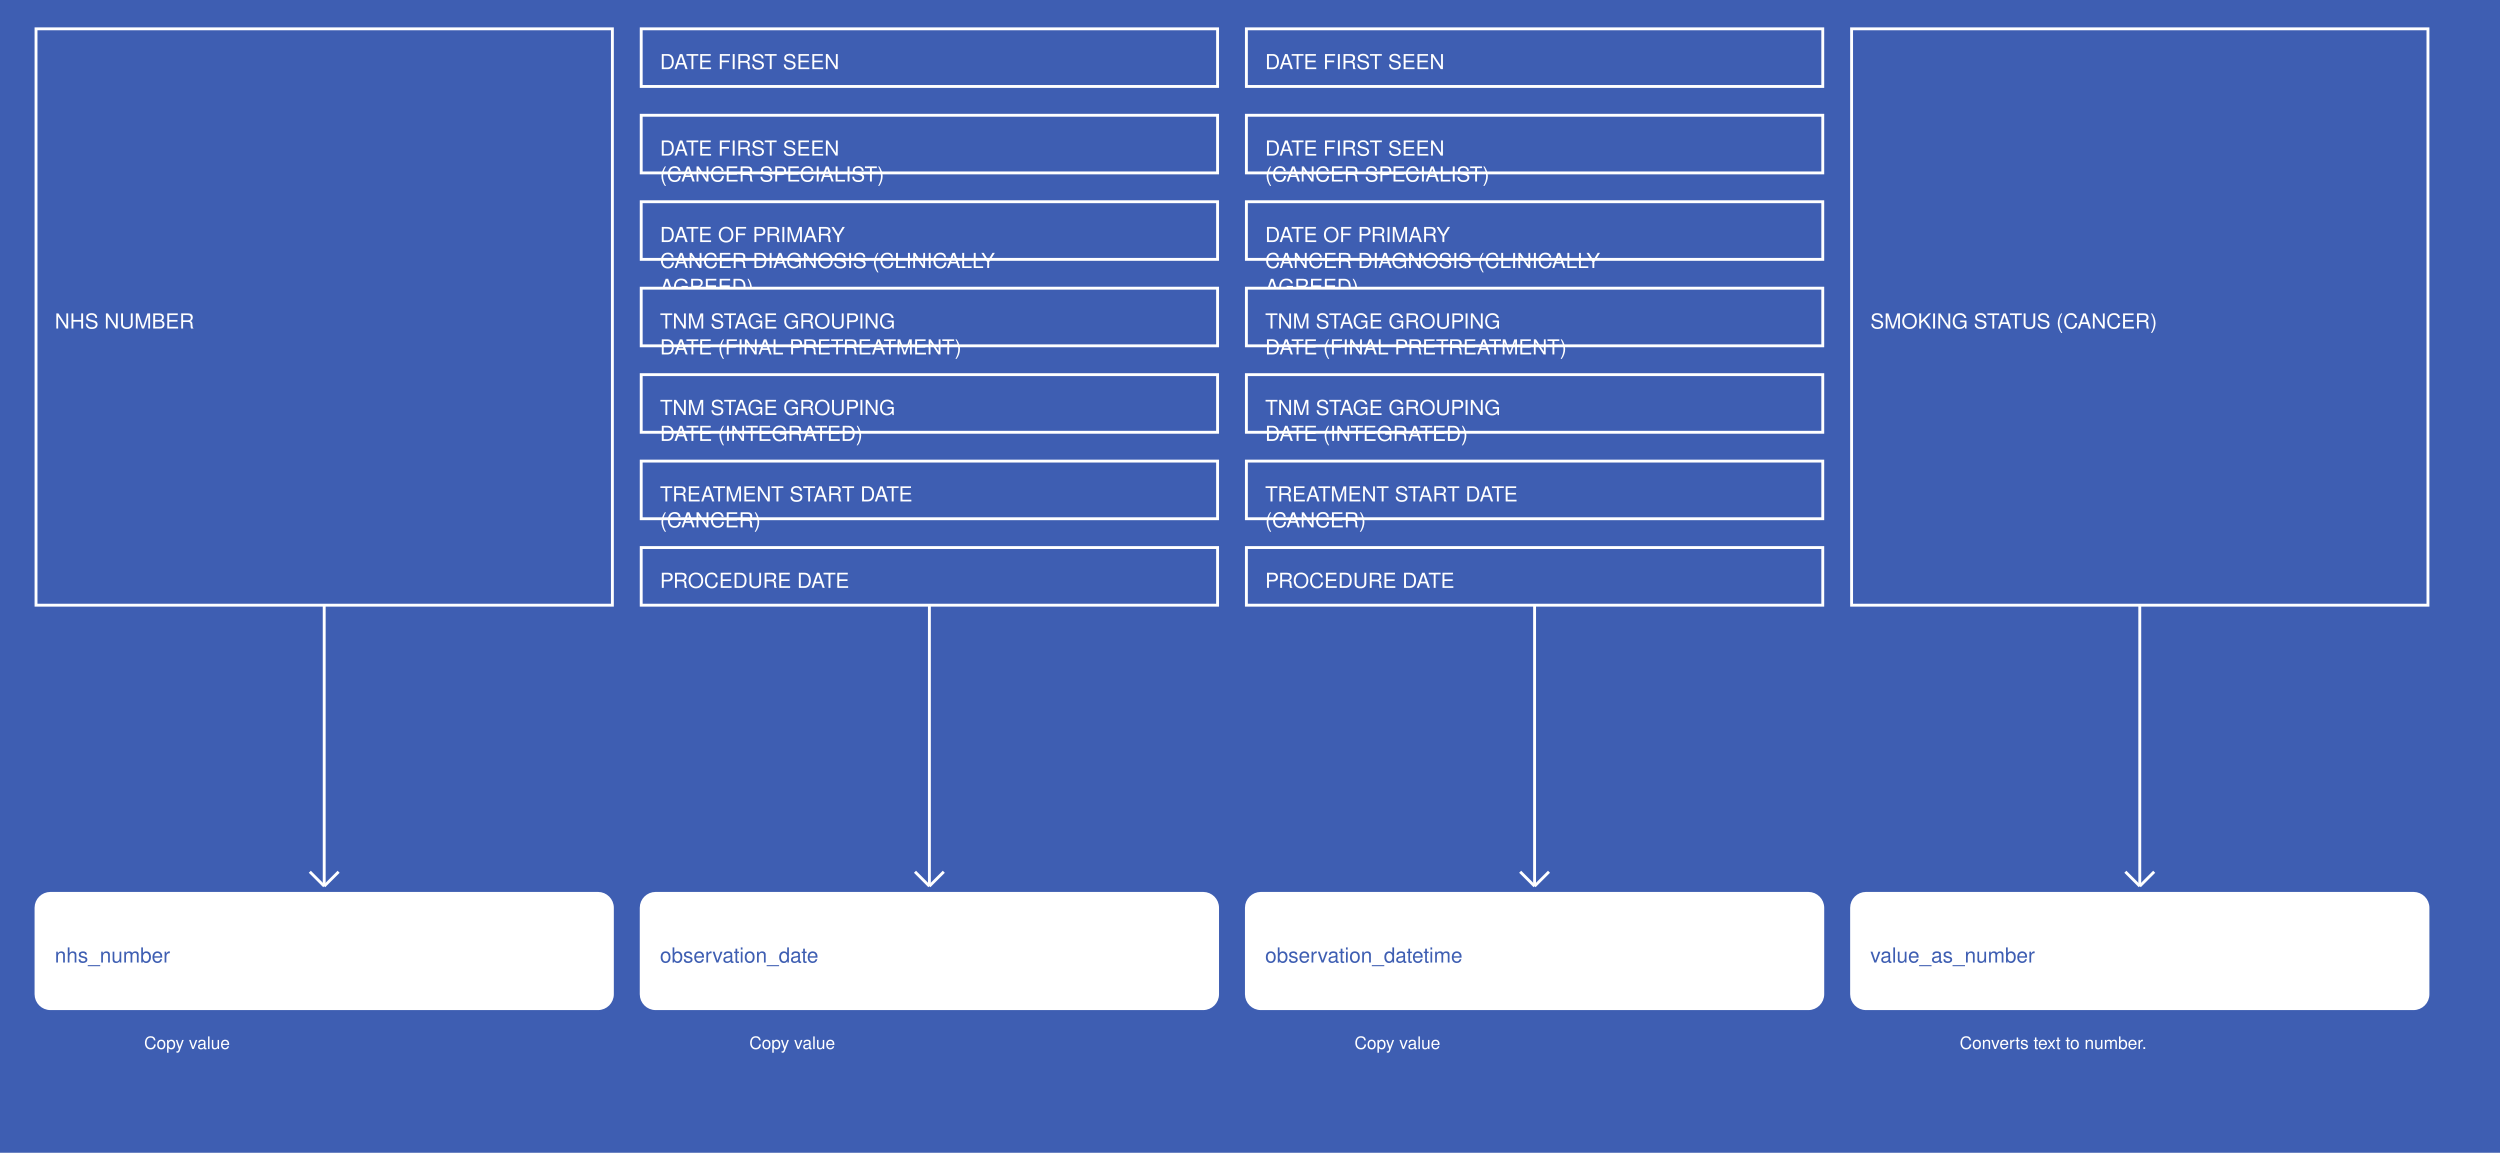
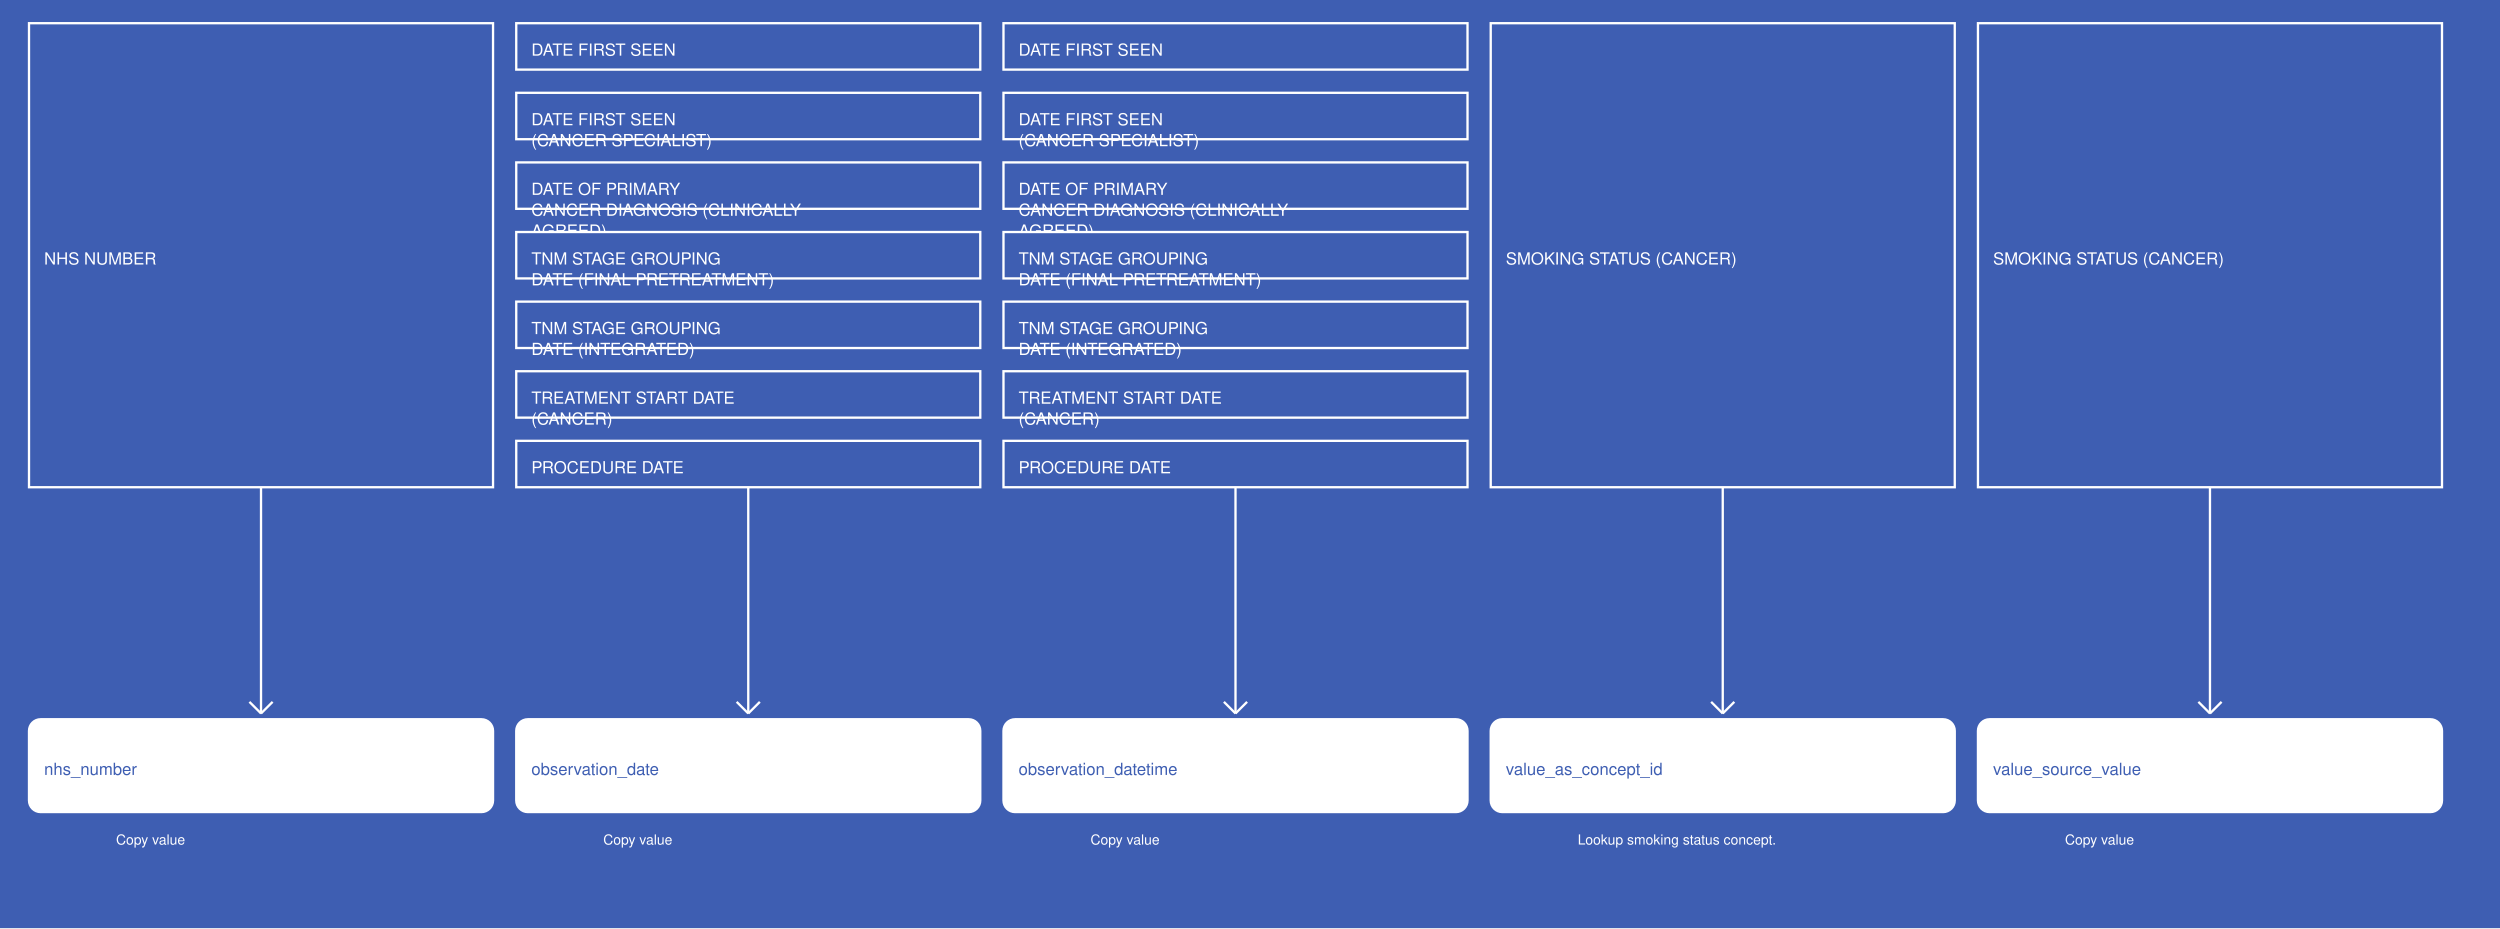
- <svg xmlns="http://www.w3.org/2000/svg" width="1735" height="800">
+ <svg xmlns="http://www.w3.org/2000/svg" width="2155" height="800">
  <rect width="100%" height="100%" fill="#3E5EB2" />
  <g>
    <rect x="25" y="20" width="400" height="400" fill="#3E5EB2" stroke="white" stroke-width="2" />
    <text x="38" y="228" fill="white" font-family="Helvetica" font-size="1.2em" text-anchor="start">NHS NUMBER</text>
  </g>
  <g>
    <line x1="225" y1="420" x2="225" y2="615" stroke="white" stroke-width="2" />
    <line x1="215" y1="605" x2="225" y2="615" stroke="white" stroke-width="2" />
    <line x1="235" y1="605" x2="225" y2="615" stroke="white" stroke-width="2" />
    <text x="100" y="728" fill="white" font-size="1em" font-family="Helvetica">Copy value</text>
  </g>
  <g>
    <rect x="25" y="620" width="400" height="80" fill="white" stroke="white" stroke-width="2" rx="10" />
    <text x="38" y="668" fill="#3E5EB2" font-family="Helvetica" font-size="1.2em" text-anchor="start">nhs_number</text>
  </g>
  <g>
    <rect x="445" y="20" width="400" height="40" fill="#3E5EB2" stroke="white" stroke-width="2" />
    <text x="458" y="48" fill="white" font-family="Helvetica" font-size="1.2em" text-anchor="start">DATE FIRST SEEN</text>
  </g>
  <g>
    <rect x="445" y="80" width="400" height="40" fill="#3E5EB2" stroke="white" stroke-width="2" />
    <text x="458" y="108" fill="white" font-family="Helvetica" font-size="1.2em" text-anchor="start">DATE FIRST SEEN</text>
    <text x="458" y="126" fill="white" font-family="Helvetica" font-size="1.2em" text-anchor="start">(CANCER SPECIALIST)</text>
  </g>
  <g>
    <rect x="445" y="140" width="400" height="40" fill="#3E5EB2" stroke="white" stroke-width="2" />
    <text x="458" y="168" fill="white" font-family="Helvetica" font-size="1.2em" text-anchor="start">DATE OF PRIMARY</text>
    <text x="458" y="186" fill="white" font-family="Helvetica" font-size="1.2em" text-anchor="start">CANCER DIAGNOSIS (CLINICALLY</text>
    <text x="458" y="204" fill="white" font-family="Helvetica" font-size="1.2em" text-anchor="start">AGREED)</text>
  </g>
  <g>
    <rect x="445" y="200" width="400" height="40" fill="#3E5EB2" stroke="white" stroke-width="2" />
    <text x="458" y="228" fill="white" font-family="Helvetica" font-size="1.2em" text-anchor="start">TNM STAGE GROUPING</text>
    <text x="458" y="246" fill="white" font-family="Helvetica" font-size="1.2em" text-anchor="start">DATE (FINAL PRETREATMENT)</text>
  </g>
  <g>
    <rect x="445" y="260" width="400" height="40" fill="#3E5EB2" stroke="white" stroke-width="2" />
    <text x="458" y="288" fill="white" font-family="Helvetica" font-size="1.2em" text-anchor="start">TNM STAGE GROUPING</text>
    <text x="458" y="306" fill="white" font-family="Helvetica" font-size="1.2em" text-anchor="start">DATE (INTEGRATED)</text>
  </g>
  <g>
    <rect x="445" y="320" width="400" height="40" fill="#3E5EB2" stroke="white" stroke-width="2" />
    <text x="458" y="348" fill="white" font-family="Helvetica" font-size="1.2em" text-anchor="start">TREATMENT START DATE</text>
    <text x="458" y="366" fill="white" font-family="Helvetica" font-size="1.2em" text-anchor="start">(CANCER)</text>
  </g>
  <g>
    <rect x="445" y="380" width="400" height="40" fill="#3E5EB2" stroke="white" stroke-width="2" />
    <text x="458" y="408" fill="white" font-family="Helvetica" font-size="1.2em" text-anchor="start">PROCEDURE DATE</text>
  </g>
  <g>
    <line x1="645" y1="420" x2="645" y2="615" stroke="white" stroke-width="2" />
    <line x1="635" y1="605" x2="645" y2="615" stroke="white" stroke-width="2" />
    <line x1="655" y1="605" x2="645" y2="615" stroke="white" stroke-width="2" />
    <text x="520" y="728" fill="white" font-size="1em" font-family="Helvetica">Copy value</text>
  </g>
  <g>
    <rect x="445" y="620" width="400" height="80" fill="white" stroke="white" stroke-width="2" rx="10" />
    <text x="458" y="668" fill="#3E5EB2" font-family="Helvetica" font-size="1.2em" text-anchor="start">observation_date</text>
  </g>
  <g>
    <rect x="865" y="20" width="400" height="40" fill="#3E5EB2" stroke="white" stroke-width="2" />
    <text x="878" y="48" fill="white" font-family="Helvetica" font-size="1.2em" text-anchor="start">DATE FIRST SEEN</text>
  </g>
  <g>
    <rect x="865" y="80" width="400" height="40" fill="#3E5EB2" stroke="white" stroke-width="2" />
    <text x="878" y="108" fill="white" font-family="Helvetica" font-size="1.2em" text-anchor="start">DATE FIRST SEEN</text>
    <text x="878" y="126" fill="white" font-family="Helvetica" font-size="1.2em" text-anchor="start">(CANCER SPECIALIST)</text>
  </g>
  <g>
    <rect x="865" y="140" width="400" height="40" fill="#3E5EB2" stroke="white" stroke-width="2" />
    <text x="878" y="168" fill="white" font-family="Helvetica" font-size="1.2em" text-anchor="start">DATE OF PRIMARY</text>
    <text x="878" y="186" fill="white" font-family="Helvetica" font-size="1.2em" text-anchor="start">CANCER DIAGNOSIS (CLINICALLY</text>
    <text x="878" y="204" fill="white" font-family="Helvetica" font-size="1.2em" text-anchor="start">AGREED)</text>
  </g>
  <g>
    <rect x="865" y="200" width="400" height="40" fill="#3E5EB2" stroke="white" stroke-width="2" />
    <text x="878" y="228" fill="white" font-family="Helvetica" font-size="1.2em" text-anchor="start">TNM STAGE GROUPING</text>
    <text x="878" y="246" fill="white" font-family="Helvetica" font-size="1.2em" text-anchor="start">DATE (FINAL PRETREATMENT)</text>
  </g>
  <g>
    <rect x="865" y="260" width="400" height="40" fill="#3E5EB2" stroke="white" stroke-width="2" />
    <text x="878" y="288" fill="white" font-family="Helvetica" font-size="1.2em" text-anchor="start">TNM STAGE GROUPING</text>
    <text x="878" y="306" fill="white" font-family="Helvetica" font-size="1.2em" text-anchor="start">DATE (INTEGRATED)</text>
  </g>
  <g>
    <rect x="865" y="320" width="400" height="40" fill="#3E5EB2" stroke="white" stroke-width="2" />
    <text x="878" y="348" fill="white" font-family="Helvetica" font-size="1.2em" text-anchor="start">TREATMENT START DATE</text>
    <text x="878" y="366" fill="white" font-family="Helvetica" font-size="1.2em" text-anchor="start">(CANCER)</text>
  </g>
  <g>
    <rect x="865" y="380" width="400" height="40" fill="#3E5EB2" stroke="white" stroke-width="2" />
    <text x="878" y="408" fill="white" font-family="Helvetica" font-size="1.2em" text-anchor="start">PROCEDURE DATE</text>
  </g>
  <g>
    <line x1="1065" y1="420" x2="1065" y2="615" stroke="white" stroke-width="2" />
    <line x1="1055" y1="605" x2="1065" y2="615" stroke="white" stroke-width="2" />
    <line x1="1075" y1="605" x2="1065" y2="615" stroke="white" stroke-width="2" />
    <text x="940" y="728" fill="white" font-size="1em" font-family="Helvetica">Copy value</text>
  </g>
  <g>
    <rect x="865" y="620" width="400" height="80" fill="white" stroke="white" stroke-width="2" rx="10" />
    <text x="878" y="668" fill="#3E5EB2" font-family="Helvetica" font-size="1.2em" text-anchor="start">observation_datetime</text>
  </g>
  <g>
    <rect x="1285" y="20" width="400" height="400" fill="#3E5EB2" stroke="white" stroke-width="2" />
    <text x="1298" y="228" fill="white" font-family="Helvetica" font-size="1.2em" text-anchor="start">SMOKING STATUS (CANCER)</text>
  </g>
  <g>
    <line x1="1485" y1="420" x2="1485" y2="615" stroke="white" stroke-width="2" />
    <line x1="1475" y1="605" x2="1485" y2="615" stroke="white" stroke-width="2" />
    <line x1="1495" y1="605" x2="1485" y2="615" stroke="white" stroke-width="2" />
-     <text x="1360" y="728" fill="white" font-size="1em" font-family="Helvetica">Converts text to number.</text>
+     <text x="1360" y="728" fill="white" font-size="1em" font-family="Helvetica">Lookup smoking status concept.</text>
  </g>
  <g>
    <rect x="1285" y="620" width="400" height="80" fill="white" stroke="white" stroke-width="2" rx="10" />
-     <text x="1298" y="668" fill="#3E5EB2" font-family="Helvetica" font-size="1.2em" text-anchor="start">value_as_number</text>
+     <text x="1298" y="668" fill="#3E5EB2" font-family="Helvetica" font-size="1.2em" text-anchor="start">value_as_concept_id</text>
+   </g>
+   <g>
+     <rect x="1705" y="20" width="400" height="400" fill="#3E5EB2" stroke="white" stroke-width="2" />
+     <text x="1718" y="228" fill="white" font-family="Helvetica" font-size="1.2em" text-anchor="start">SMOKING STATUS (CANCER)</text>
+   </g>
+   <g>
+     <line x1="1905" y1="420" x2="1905" y2="615" stroke="white" stroke-width="2" />
+     <line x1="1895" y1="605" x2="1905" y2="615" stroke="white" stroke-width="2" />
+     <line x1="1915" y1="605" x2="1905" y2="615" stroke="white" stroke-width="2" />
+     <text x="1780" y="728" fill="white" font-size="1em" font-family="Helvetica">Copy value</text>
+   </g>
+   <g>
+     <rect x="1705" y="620" width="400" height="80" fill="white" stroke="white" stroke-width="2" rx="10" />
+     <text x="1718" y="668" fill="#3E5EB2" font-family="Helvetica" font-size="1.2em" text-anchor="start">value_source_value</text>
  </g>
</svg>
